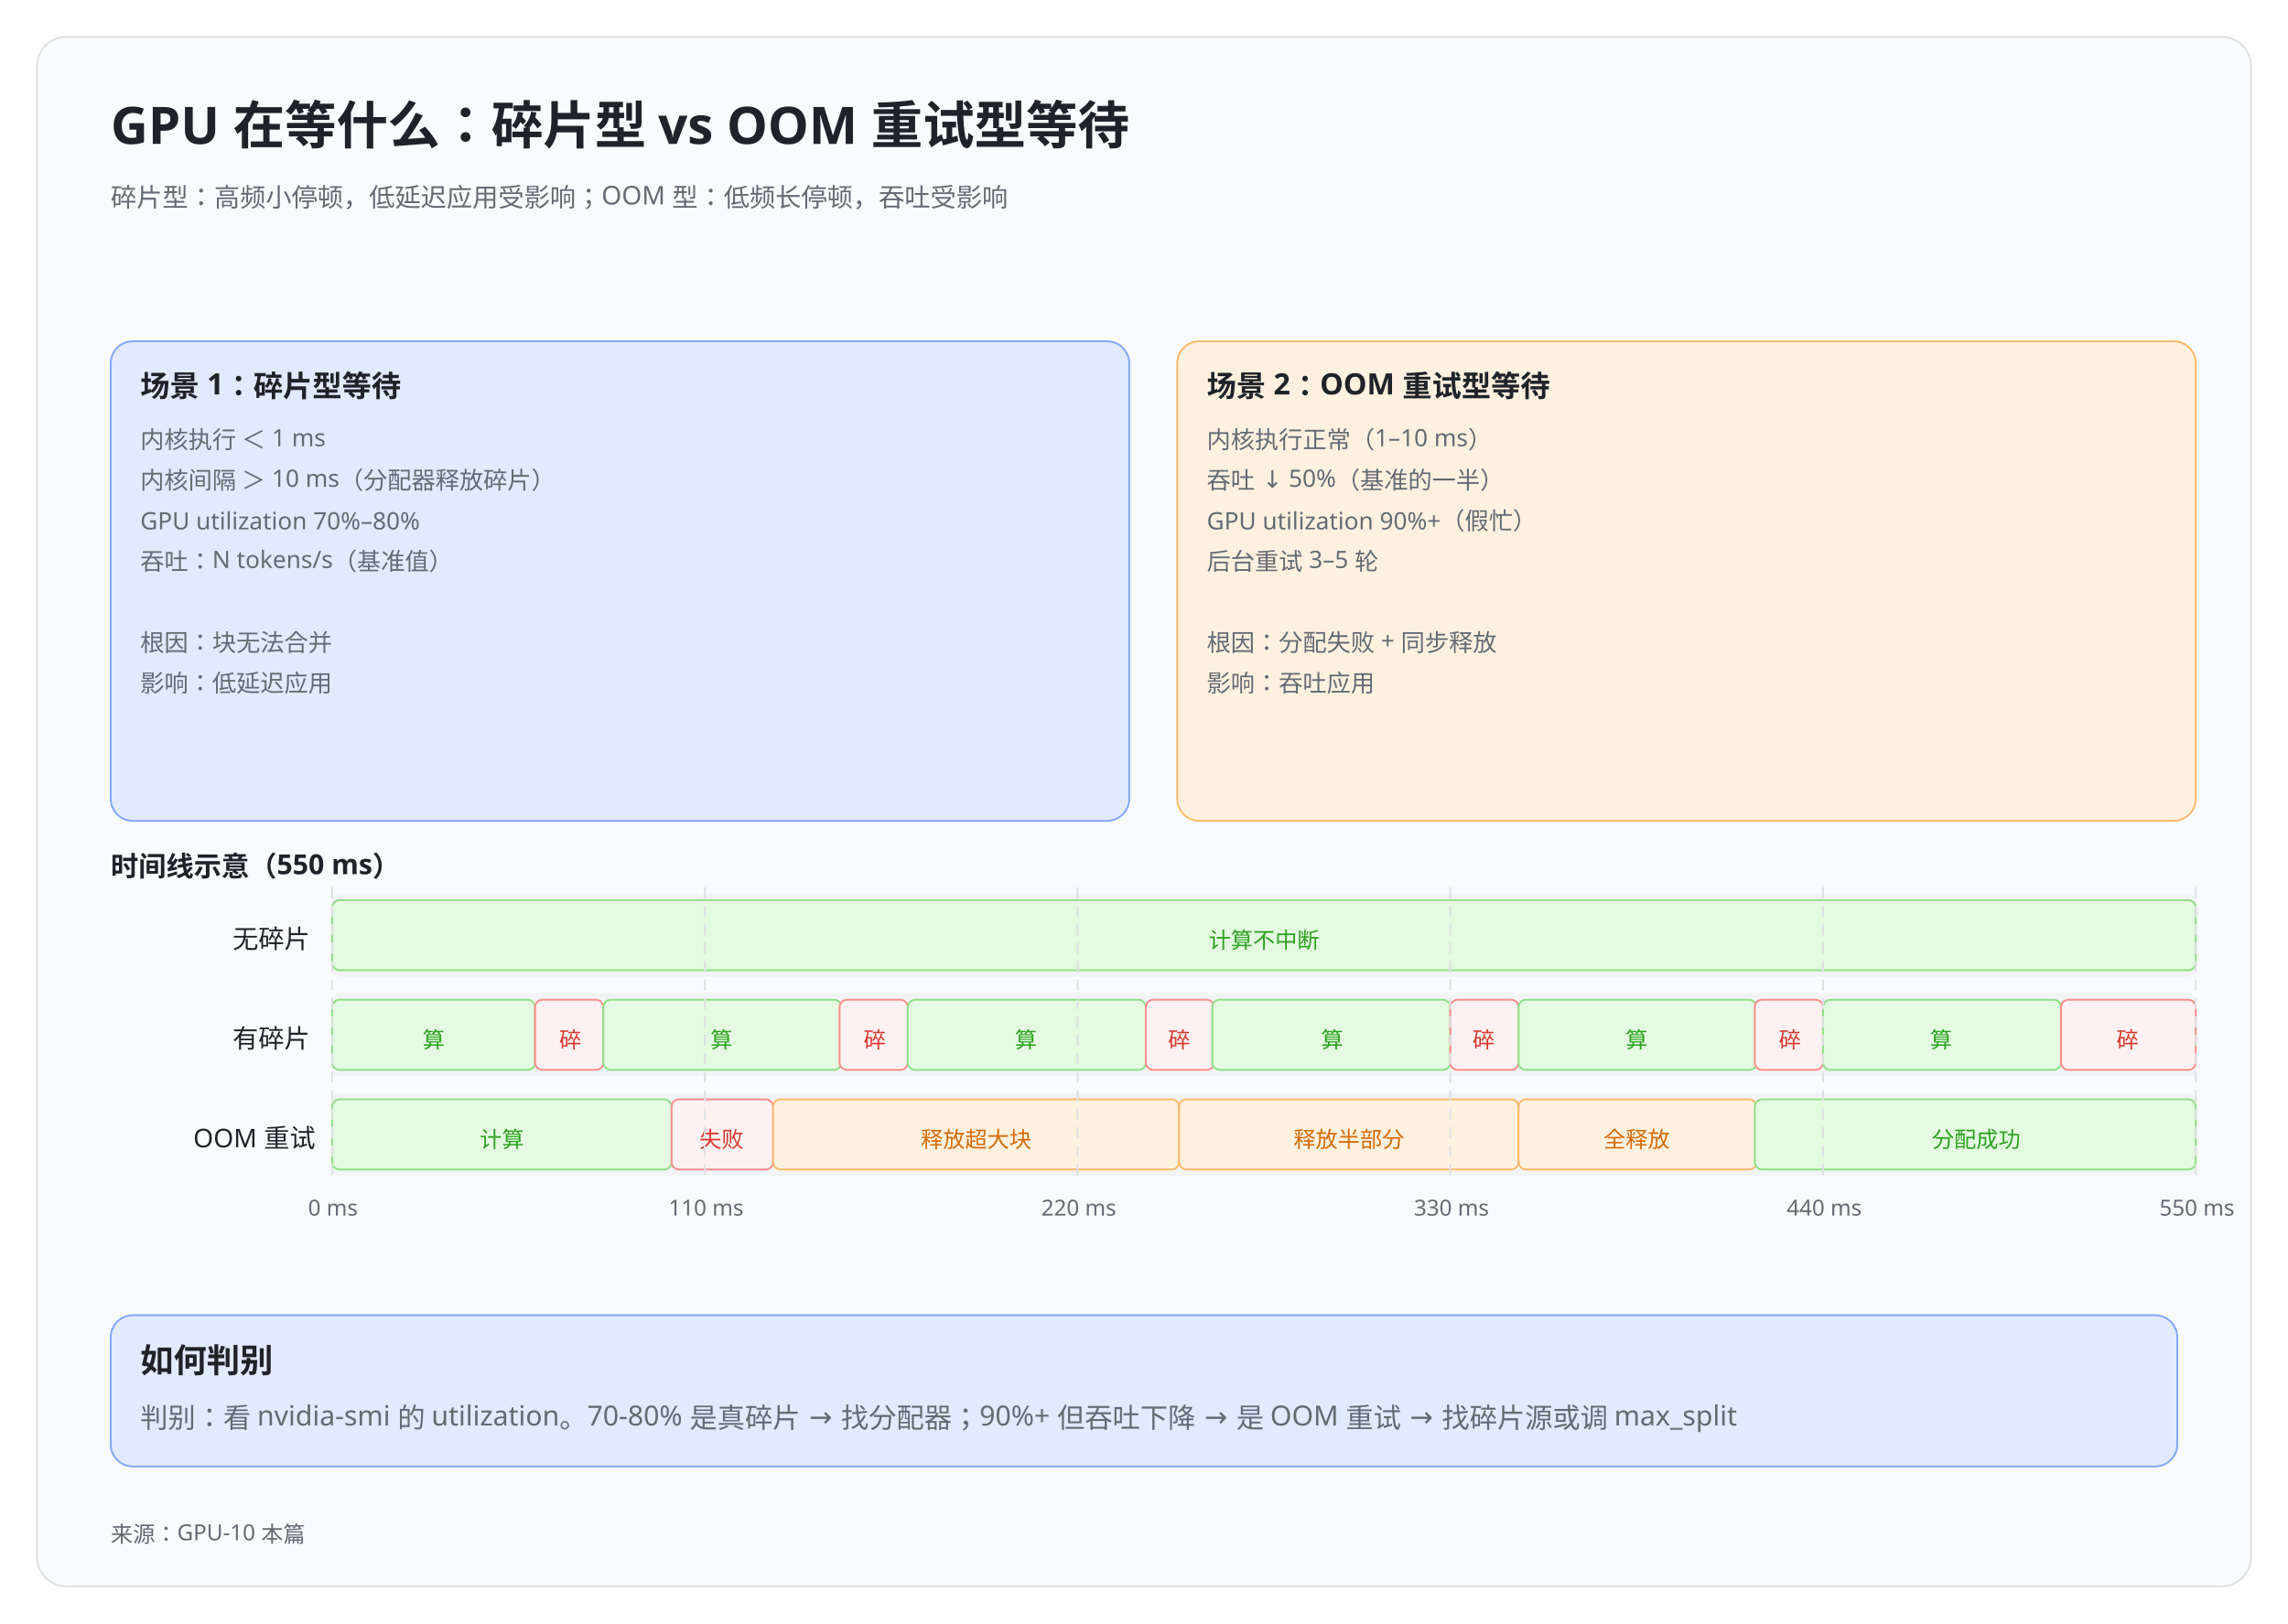
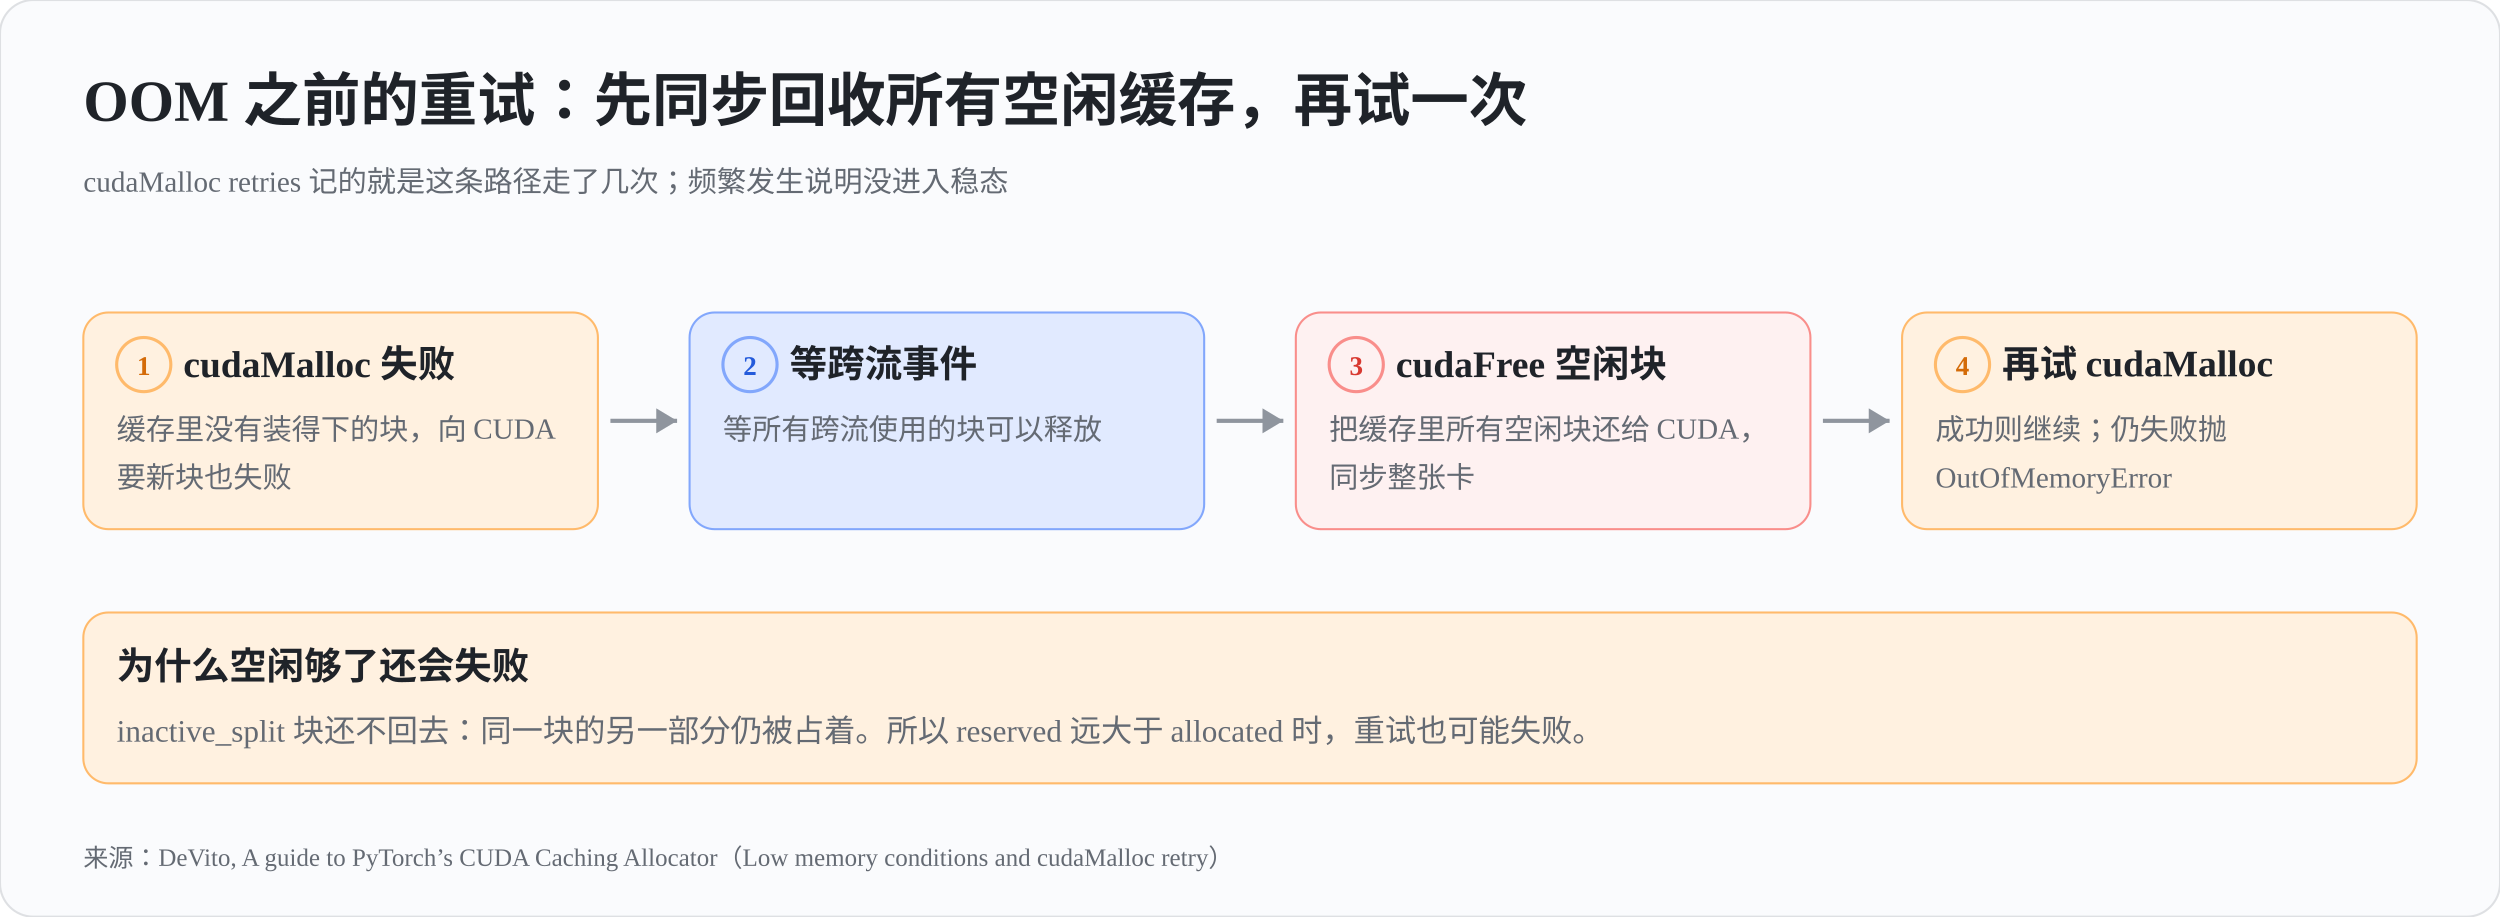
- <svg xmlns="http://www.w3.org/2000/svg" width="1240" height="880" viewBox="-20 -20 1240 880">
-   <g id="o2:1" transform="translate(0, 0)">
-     <rect x="0" y="0" width="1200" height="840" fill="#fafbfd" stroke="#dee0e3" stroke-width="1" rx="16" ry="16" />
-   </g>
-   <g id="a2:1" transform="translate(40, 25.058)">
-     <text font-size="28" font-family="Noto Sans SC, 'PingFang SC', 'Hiragino Sans GB', 'Microsoft YaHei', sans-serif" font-weight="bold" fill="#1f2329" text-anchor="start" dominant-baseline="alphabetic" x="0">
-       <tspan x="0" y="32.942">
-         <tspan x="0" text-anchor="start">GPU 在等什么：碎片型 vs OOM 重试型等待</tspan>
-       </tspan>
-     </text>
-   </g>
-   <g id="a2:2" transform="translate(40, 75.529)">
-     <text font-size="14" font-family="Noto Sans SC, 'PingFang SC', 'Hiragino Sans GB', 'Microsoft YaHei', sans-serif" font-weight="normal" fill="#646a73" text-anchor="start" dominant-baseline="alphabetic" x="0">
-       <tspan x="0" y="16.471">
-         <tspan x="0" text-anchor="start">碎片型：高频小停顿，低延迟应用受影响；OOM 型：低频长停顿，吞吐受影响</tspan>
-       </tspan>
-     </text>
-   </g>
-   <g id="o2:2" transform="translate(40, 165)">
-     <rect x="0" y="0" width="552" height="260" fill="#e1eaff" stroke="#82a7fc" stroke-width="1" rx="12" ry="12" />
-   </g>
-   <g id="a2:3" transform="translate(56, 176.176)">
-     <text font-size="16" font-family="Noto Sans SC, 'PingFang SC', 'Hiragino Sans GB', 'Microsoft YaHei', sans-serif" font-weight="bold" fill="#1f2329" text-anchor="start" dominant-baseline="alphabetic" x="0">
-       <tspan x="0" y="18.824">
-         <tspan x="0" text-anchor="start">场景 1：碎片型等待</tspan>
-       </tspan>
-     </text>
-   </g>
-   <g id="a2:4" transform="translate(56, 207.7055)">
-     <text font-size="13" font-family="Noto Sans SC, 'PingFang SC', 'Hiragino Sans GB', 'Microsoft YaHei', sans-serif" font-weight="normal" fill="#646a73" text-anchor="start" dominant-baseline="alphabetic" x="0">
-       <tspan x="0" y="15.295">
-         <tspan x="0" text-anchor="start">内核执行 ＜ 1 ms</tspan>
-       </tspan>
-     </text>
-   </g>
-   <g id="a2:5" transform="translate(56, 229.7055)">
-     <text font-size="13" font-family="Noto Sans SC, 'PingFang SC', 'Hiragino Sans GB', 'Microsoft YaHei', sans-serif" font-weight="normal" fill="#646a73" text-anchor="start" dominant-baseline="alphabetic" x="0">
-       <tspan x="0" y="15.295">
-         <tspan x="0" text-anchor="start">内核间隔 ＞ 10 ms（分配器释放碎片）</tspan>
-       </tspan>
-     </text>
-   </g>
-   <g id="a2:6" transform="translate(56, 251.7055)">
-     <text font-size="13" font-family="Noto Sans SC, 'PingFang SC', 'Hiragino Sans GB', 'Microsoft YaHei', sans-serif" font-weight="normal" fill="#646a73" text-anchor="start" dominant-baseline="alphabetic" x="0">
-       <tspan x="0" y="15.295">
-         <tspan x="0" text-anchor="start">GPU utilization 70%–80%</tspan>
-       </tspan>
-     </text>
-   </g>
-   <g id="a2:7" transform="translate(56, 273.7055)">
-     <text font-size="13" font-family="Noto Sans SC, 'PingFang SC', 'Hiragino Sans GB', 'Microsoft YaHei', sans-serif" font-weight="normal" fill="#646a73" text-anchor="start" dominant-baseline="alphabetic" x="0">
-       <tspan x="0" y="15.295">
-         <tspan x="0" text-anchor="start">吞吐：N tokens/s（基准值）</tspan>
-       </tspan>
-     </text>
-   </g>
-   <g id="a2:9" transform="translate(56, 317.7055)">
-     <text font-size="13" font-family="Noto Sans SC, 'PingFang SC', 'Hiragino Sans GB', 'Microsoft YaHei', sans-serif" font-weight="normal" fill="#646a73" text-anchor="start" dominant-baseline="alphabetic" x="0">
-       <tspan x="0" y="15.295">
-         <tspan x="0" text-anchor="start">根因：块无法合并</tspan>
-       </tspan>
-     </text>
-   </g>
-   <g id="a2:10" transform="translate(56, 339.7055)">
-     <text font-size="13" font-family="Noto Sans SC, 'PingFang SC', 'Hiragino Sans GB', 'Microsoft YaHei', sans-serif" font-weight="normal" fill="#646a73" text-anchor="start" dominant-baseline="alphabetic" x="0">
-       <tspan x="0" y="15.295">
-         <tspan x="0" text-anchor="start">影响：低延迟应用</tspan>
-       </tspan>
-     </text>
-   </g>
-   <g id="o2:3" transform="translate(618, 165)">
-     <rect x="0" y="0" width="552" height="260" fill="#fff1e0" stroke="#ffba6b" stroke-width="1" rx="12" ry="12" />
-   </g>
-   <g id="a2:11" transform="translate(634, 176.176)">
-     <text font-size="16" font-family="Noto Sans SC, 'PingFang SC', 'Hiragino Sans GB', 'Microsoft YaHei', sans-serif" font-weight="bold" fill="#1f2329" text-anchor="start" dominant-baseline="alphabetic" x="0">
-       <tspan x="0" y="18.824">
-         <tspan x="0" text-anchor="start">场景 2：OOM 重试型等待</tspan>
-       </tspan>
-     </text>
-   </g>
-   <g id="a2:12" transform="translate(634, 207.7055)">
-     <text font-size="13" font-family="Noto Sans SC, 'PingFang SC', 'Hiragino Sans GB', 'Microsoft YaHei', sans-serif" font-weight="normal" fill="#646a73" text-anchor="start" dominant-baseline="alphabetic" x="0">
-       <tspan x="0" y="15.295">
-         <tspan x="0" text-anchor="start">内核执行正常（1–10 ms）</tspan>
-       </tspan>
-     </text>
-   </g>
-   <g id="a2:13" transform="translate(634, 229.7055)">
-     <text font-size="13" font-family="Noto Sans SC, 'PingFang SC', 'Hiragino Sans GB', 'Microsoft YaHei', sans-serif" font-weight="normal" fill="#646a73" text-anchor="start" dominant-baseline="alphabetic" x="0">
-       <tspan x="0" y="15.295">
-         <tspan x="0" text-anchor="start">吞吐 ↓ 50%（基准的一半）</tspan>
-       </tspan>
-     </text>
-   </g>
-   <g id="a2:14" transform="translate(634, 251.7055)">
-     <text font-size="13" font-family="Noto Sans SC, 'PingFang SC', 'Hiragino Sans GB', 'Microsoft YaHei', sans-serif" font-weight="normal" fill="#646a73" text-anchor="start" dominant-baseline="alphabetic" x="0">
-       <tspan x="0" y="15.295">
-         <tspan x="0" text-anchor="start">GPU utilization 90%+（假忙）</tspan>
-       </tspan>
-     </text>
-   </g>
-   <g id="a2:15" transform="translate(634, 273.7055)">
-     <text font-size="13" font-family="Noto Sans SC, 'PingFang SC', 'Hiragino Sans GB', 'Microsoft YaHei', sans-serif" font-weight="normal" fill="#646a73" text-anchor="start" dominant-baseline="alphabetic" x="0">
-       <tspan x="0" y="15.295">
-         <tspan x="0" text-anchor="start">后台重试 3–5 轮</tspan>
-       </tspan>
-     </text>
-   </g>
-   <g id="a2:17" transform="translate(634, 317.7055)">
-     <text font-size="13" font-family="Noto Sans SC, 'PingFang SC', 'Hiragino Sans GB', 'Microsoft YaHei', sans-serif" font-weight="normal" fill="#646a73" text-anchor="start" dominant-baseline="alphabetic" x="0">
-       <tspan x="0" y="15.295">
-         <tspan x="0" text-anchor="start">根因：分配失败 + 同步释放</tspan>
-       </tspan>
-     </text>
-   </g>
-   <g id="a2:18" transform="translate(634, 339.7055)">
-     <text font-size="13" font-family="Noto Sans SC, 'PingFang SC', 'Hiragino Sans GB', 'Microsoft YaHei', sans-serif" font-weight="normal" fill="#646a73" text-anchor="start" dominant-baseline="alphabetic" x="0">
-       <tspan x="0" y="15.295">
-         <tspan x="0" text-anchor="start">影响：吞吐应用</tspan>
-       </tspan>
-     </text>
-   </g>
-   <g id="a2:19" transform="translate(40, 437.3525)">
-     <text font-size="15" font-family="Noto Sans SC, 'PingFang SC', 'Hiragino Sans GB', 'Microsoft YaHei', sans-serif" font-weight="bold" fill="#1f2329" text-anchor="start" dominant-baseline="alphabetic" x="0">
-       <tspan x="0" y="17.648">
-         <tspan x="0" text-anchor="start">时间线示意（550 ms）</tspan>
-       </tspan>
-     </text>
-   </g>
-   <g id="a2:20" transform="translate(106, 477.529)">
-     <text font-size="14" font-family="Noto Sans SC, 'PingFang SC', 'Hiragino Sans GB', 'Microsoft YaHei', sans-serif" font-weight="normal" fill="#1f2329" text-anchor="end" dominant-baseline="alphabetic" x="42">
-       <tspan x="42" y="16.471">
-         <tspan x="0" text-anchor="start">无碎片</tspan>
-       </tspan>
-     </text>
-   </g>
-   <g id="o2:4" transform="translate(160, 465)">
-     <rect x="0" y="0" width="1010" height="44" fill="#f2f3f5" stroke="#f2f3f5" stroke-width="1" rx="4" ry="4" />
-   </g>
-   <g id="o2:5" transform="translate(160, 468)">
-     <rect x="0" y="0" width="1010" height="38" fill="#e4fae1" stroke="#8ee085" stroke-width="1" rx="4" ry="4" />
-   </g>
-   <g id="a2:21" transform="translate(635, 479.882)">
-     <text font-size="12" font-family="Noto Sans SC, 'PingFang SC', 'Hiragino Sans GB', 'Microsoft YaHei', sans-serif" font-weight="normal" fill="#2ea121" text-anchor="middle" dominant-baseline="alphabetic" x="30">
-       <tspan x="30" y="14.118">
-         <tspan x="0" text-anchor="start">计算不中断</tspan>
-       </tspan>
-     </text>
-   </g>
-   <g id="a2:22" transform="translate(106, 531.529)">
-     <text font-size="14" font-family="Noto Sans SC, 'PingFang SC', 'Hiragino Sans GB', 'Microsoft YaHei', sans-serif" font-weight="normal" fill="#1f2329" text-anchor="end" dominant-baseline="alphabetic" x="42">
-       <tspan x="42" y="16.471">
-         <tspan x="0" text-anchor="start">有碎片</tspan>
-       </tspan>
-     </text>
-   </g>
-   <g id="o2:6" transform="translate(160, 519)">
-     <rect x="0" y="0" width="1010" height="44" fill="#f2f3f5" stroke="#f2f3f5" stroke-width="1" rx="4" ry="4" />
-   </g>
-   <g id="o2:7" transform="translate(160, 522)">
-     <rect x="0" y="0" width="110" height="38" fill="#e4fae1" stroke="#8ee085" stroke-width="1" rx="4" ry="4" />
-   </g>
-   <g id="a2:23" transform="translate(209, 533.882)">
-     <text font-size="12" font-family="Noto Sans SC, 'PingFang SC', 'Hiragino Sans GB', 'Microsoft YaHei', sans-serif" font-weight="normal" fill="#2ea121" text-anchor="middle" dominant-baseline="alphabetic" x="6">
-       <tspan x="6" y="14.118">
-         <tspan x="0" text-anchor="start">算</tspan>
-       </tspan>
-     </text>
-   </g>
-   <g id="o2:8" transform="translate(270, 522)">
-     <rect x="0" y="0" width="37" height="38" fill="#fef1f1" stroke="#f98e8b" stroke-width="1" rx="4" ry="4" />
-   </g>
-   <g id="a2:24" transform="translate(283, 533.882)">
-     <text font-size="12" font-family="Noto Sans SC, 'PingFang SC', 'Hiragino Sans GB', 'Microsoft YaHei', sans-serif" font-weight="normal" fill="#d83931" text-anchor="middle" dominant-baseline="alphabetic" x="6">
-       <tspan x="6" y="14.118">
-         <tspan x="0" text-anchor="start">碎</tspan>
-       </tspan>
-     </text>
-   </g>
-   <g id="o2:9" transform="translate(307, 522)">
-     <rect x="0" y="0" width="129" height="38" fill="#e4fae1" stroke="#8ee085" stroke-width="1" rx="4" ry="4" />
-   </g>
-   <g id="a2:25" transform="translate(365, 533.882)">
-     <text font-size="12" font-family="Noto Sans SC, 'PingFang SC', 'Hiragino Sans GB', 'Microsoft YaHei', sans-serif" font-weight="normal" fill="#2ea121" text-anchor="middle" dominant-baseline="alphabetic" x="6">
-       <tspan x="6" y="14.118">
-         <tspan x="0" text-anchor="start">算</tspan>
-       </tspan>
-     </text>
-   </g>
-   <g id="o2:10" transform="translate(435, 522)">
-     <rect x="0" y="0" width="37" height="38" fill="#fef1f1" stroke="#f98e8b" stroke-width="1" rx="4" ry="4" />
-   </g>
-   <g id="a2:26" transform="translate(448, 533.882)">
-     <text font-size="12" font-family="Noto Sans SC, 'PingFang SC', 'Hiragino Sans GB', 'Microsoft YaHei', sans-serif" font-weight="normal" fill="#d83931" text-anchor="middle" dominant-baseline="alphabetic" x="6">
-       <tspan x="6" y="14.118">
-         <tspan x="0" text-anchor="start">碎</tspan>
-       </tspan>
-     </text>
-   </g>
-   <g id="o2:11" transform="translate(472, 522)">
-     <rect x="0" y="0" width="129" height="38" fill="#e4fae1" stroke="#8ee085" stroke-width="1" rx="4" ry="4" />
-   </g>
-   <g id="a2:27" transform="translate(530, 533.882)">
-     <text font-size="12" font-family="Noto Sans SC, 'PingFang SC', 'Hiragino Sans GB', 'Microsoft YaHei', sans-serif" font-weight="normal" fill="#2ea121" text-anchor="middle" dominant-baseline="alphabetic" x="6">
-       <tspan x="6" y="14.118">
-         <tspan x="0" text-anchor="start">算</tspan>
-       </tspan>
-     </text>
-   </g>
-   <g id="o2:12" transform="translate(601, 522)">
-     <rect x="0" y="0" width="37" height="38" fill="#fef1f1" stroke="#f98e8b" stroke-width="1" rx="4" ry="4" />
-   </g>
-   <g id="a2:28" transform="translate(613, 533.882)">
-     <text font-size="12" font-family="Noto Sans SC, 'PingFang SC', 'Hiragino Sans GB', 'Microsoft YaHei', sans-serif" font-weight="normal" fill="#d83931" text-anchor="middle" dominant-baseline="alphabetic" x="6">
-       <tspan x="6" y="14.118">
-         <tspan x="0" text-anchor="start">碎</tspan>
-       </tspan>
-     </text>
-   </g>
-   <g id="o2:13" transform="translate(637, 522)">
-     <rect x="0" y="0" width="129" height="38" fill="#e4fae1" stroke="#8ee085" stroke-width="1" rx="4" ry="4" />
-   </g>
-   <g id="a2:29" transform="translate(696, 533.882)">
-     <text font-size="12" font-family="Noto Sans SC, 'PingFang SC', 'Hiragino Sans GB', 'Microsoft YaHei', sans-serif" font-weight="normal" fill="#2ea121" text-anchor="middle" dominant-baseline="alphabetic" x="6">
-       <tspan x="6" y="14.118">
-         <tspan x="0" text-anchor="start">算</tspan>
-       </tspan>
-     </text>
-   </g>
-   <g id="o2:14" transform="translate(766, 522)">
-     <rect x="0" y="0" width="37" height="38" fill="#fef1f1" stroke="#f98e8b" stroke-width="1" rx="4" ry="4" />
-   </g>
-   <g id="a2:30" transform="translate(778, 533.882)">
-     <text font-size="12" font-family="Noto Sans SC, 'PingFang SC', 'Hiragino Sans GB', 'Microsoft YaHei', sans-serif" font-weight="normal" fill="#d83931" text-anchor="middle" dominant-baseline="alphabetic" x="6">
-       <tspan x="6" y="14.118">
-         <tspan x="0" text-anchor="start">碎</tspan>
-       </tspan>
-     </text>
-   </g>
-   <g id="o2:15" transform="translate(803, 522)">
-     <rect x="0" y="0" width="129" height="38" fill="#e4fae1" stroke="#8ee085" stroke-width="1" rx="4" ry="4" />
-   </g>
-   <g id="a2:31" transform="translate(861, 533.882)">
-     <text font-size="12" font-family="Noto Sans SC, 'PingFang SC', 'Hiragino Sans GB', 'Microsoft YaHei', sans-serif" font-weight="normal" fill="#2ea121" text-anchor="middle" dominant-baseline="alphabetic" x="6">
-       <tspan x="6" y="14.118">
-         <tspan x="0" text-anchor="start">算</tspan>
-       </tspan>
-     </text>
-   </g>
-   <g id="o2:16" transform="translate(931, 522)">
-     <rect x="0" y="0" width="37" height="38" fill="#fef1f1" stroke="#f98e8b" stroke-width="1" rx="4" ry="4" />
-   </g>
-   <g id="a2:32" transform="translate(944, 533.882)">
-     <text font-size="12" font-family="Noto Sans SC, 'PingFang SC', 'Hiragino Sans GB', 'Microsoft YaHei', sans-serif" font-weight="normal" fill="#d83931" text-anchor="middle" dominant-baseline="alphabetic" x="6">
-       <tspan x="6" y="14.118">
-         <tspan x="0" text-anchor="start">碎</tspan>
-       </tspan>
-     </text>
-   </g>
-   <g id="o2:17" transform="translate(968, 522)">
-     <rect x="0" y="0" width="129" height="38" fill="#e4fae1" stroke="#8ee085" stroke-width="1" rx="4" ry="4" />
-   </g>
-   <g id="a2:33" transform="translate(1026, 533.882)">
-     <text font-size="12" font-family="Noto Sans SC, 'PingFang SC', 'Hiragino Sans GB', 'Microsoft YaHei', sans-serif" font-weight="normal" fill="#2ea121" text-anchor="middle" dominant-baseline="alphabetic" x="6">
-       <tspan x="6" y="14.118">
-         <tspan x="0" text-anchor="start">算</tspan>
-       </tspan>
-     </text>
-   </g>
-   <g id="o2:18" transform="translate(1097, 522)">
-     <rect x="0" y="0" width="73" height="38" fill="#fef1f1" stroke="#f98e8b" stroke-width="1" rx="4" ry="4" />
-   </g>
-   <g id="a2:34" transform="translate(1127, 533.882)">
-     <text font-size="12" font-family="Noto Sans SC, 'PingFang SC', 'Hiragino Sans GB', 'Microsoft YaHei', sans-serif" font-weight="normal" fill="#d83931" text-anchor="middle" dominant-baseline="alphabetic" x="6">
-       <tspan x="6" y="14.118">
-         <tspan x="0" text-anchor="start">碎</tspan>
-       </tspan>
-     </text>
-   </g>
-   <g id="a2:35" transform="translate(81, 585.529)">
-     <text font-size="14" font-family="Noto Sans SC, 'PingFang SC', 'Hiragino Sans GB', 'Microsoft YaHei', sans-serif" font-weight="normal" fill="#1f2329" text-anchor="end" dominant-baseline="alphabetic" x="67">
-       <tspan x="67" y="16.471">
-         <tspan x="3.72" text-anchor="start">OOM 重试</tspan>
-       </tspan>
-     </text>
-   </g>
-   <g id="o2:19" transform="translate(160, 573)">
-     <rect x="0" y="0" width="1010" height="44" fill="#f2f3f5" stroke="#f2f3f5" stroke-width="1" rx="4" ry="4" />
-   </g>
-   <g id="o2:20" transform="translate(160, 576)">
-     <rect x="0" y="0" width="184" height="38" fill="#e4fae1" stroke="#8ee085" stroke-width="1" rx="4" ry="4" />
-   </g>
-   <g id="a2:36" transform="translate(240, 587.882)">
-     <text font-size="12" font-family="Noto Sans SC, 'PingFang SC', 'Hiragino Sans GB', 'Microsoft YaHei', sans-serif" font-weight="normal" fill="#2ea121" text-anchor="middle" dominant-baseline="alphabetic" x="12">
-       <tspan x="12" y="14.118">
-         <tspan x="0" text-anchor="start">计算</tspan>
-       </tspan>
-     </text>
-   </g>
-   <g id="o2:21" transform="translate(344, 576)">
-     <rect x="0" y="0" width="55" height="38" fill="#fef1f1" stroke="#f98e8b" stroke-width="1" rx="4" ry="4" />
-   </g>
-   <g id="a2:37" transform="translate(359, 587.882)">
-     <text font-size="12" font-family="Noto Sans SC, 'PingFang SC', 'Hiragino Sans GB', 'Microsoft YaHei', sans-serif" font-weight="normal" fill="#d83931" text-anchor="middle" dominant-baseline="alphabetic" x="12">
-       <tspan x="12" y="14.118">
-         <tspan x="0" text-anchor="start">失败</tspan>
-       </tspan>
-     </text>
-   </g>
-   <g id="o2:22" transform="translate(399, 576)">
-     <rect x="0" y="0" width="220" height="38" fill="#fff1e0" stroke="#ffba6b" stroke-width="1" rx="4" ry="4" />
-   </g>
-   <g id="a2:38" transform="translate(479, 587.882)">
-     <text font-size="12" font-family="Noto Sans SC, 'PingFang SC', 'Hiragino Sans GB', 'Microsoft YaHei', sans-serif" font-weight="normal" fill="#d46b08" text-anchor="middle" dominant-baseline="alphabetic" x="30">
-       <tspan x="30" y="14.118">
-         <tspan x="0" text-anchor="start">释放超大块</tspan>
-       </tspan>
-     </text>
-   </g>
-   <g id="o2:23" transform="translate(619, 576)">
-     <rect x="0" y="0" width="184" height="38" fill="#fff1e0" stroke="#ffba6b" stroke-width="1" rx="4" ry="4" />
-   </g>
-   <g id="a2:39" transform="translate(681, 587.882)">
-     <text font-size="12" font-family="Noto Sans SC, 'PingFang SC', 'Hiragino Sans GB', 'Microsoft YaHei', sans-serif" font-weight="normal" fill="#d46b08" text-anchor="middle" dominant-baseline="alphabetic" x="30">
-       <tspan x="30" y="14.118">
-         <tspan x="0" text-anchor="start">释放半部分</tspan>
-       </tspan>
-     </text>
-   </g>
-   <g id="o2:24" transform="translate(803, 576)">
-     <rect x="0" y="0" width="129" height="38" fill="#fff1e0" stroke="#ffba6b" stroke-width="1" rx="4" ry="4" />
-   </g>
-   <g id="a2:40" transform="translate(849, 587.882)">
-     <text font-size="12" font-family="Noto Sans SC, 'PingFang SC', 'Hiragino Sans GB', 'Microsoft YaHei', sans-serif" font-weight="normal" fill="#d46b08" text-anchor="middle" dominant-baseline="alphabetic" x="18">
-       <tspan x="18" y="14.118">
-         <tspan x="0" text-anchor="start">全释放</tspan>
-       </tspan>
-     </text>
-   </g>
-   <g id="o2:25" transform="translate(931, 576)">
-     <rect x="0" y="0" width="239" height="38" fill="#e4fae1" stroke="#8ee085" stroke-width="1" rx="4" ry="4" />
-   </g>
-   <g id="a2:41" transform="translate(1027, 587.882)">
-     <text font-size="12" font-family="Noto Sans SC, 'PingFang SC', 'Hiragino Sans GB', 'Microsoft YaHei', sans-serif" font-weight="normal" fill="#2ea121" text-anchor="middle" dominant-baseline="alphabetic" x="24">
-       <tspan x="24" y="14.118">
-         <tspan x="0" text-anchor="start">分配成功</tspan>
-       </tspan>
-     </text>
-   </g>
-   <g id="c2:1" transform="translate(160, 461)">
-     <path fill="none" stroke="#dee0e3" stroke-width="1" stroke-dasharray="6 4" d="M 0 0 L 0 160" />
-   </g>
-   <g id="a2:42" transform="translate(146.5, 624.882)">
-     <text font-size="12" font-family="Noto Sans SC, 'PingFang SC', 'Hiragino Sans GB', 'Microsoft YaHei', sans-serif" font-weight="normal" fill="#646a73" text-anchor="middle" dominant-baseline="alphabetic" x="13.5">
-       <tspan x="13.5" y="14.118">
-         <tspan x="0.46" text-anchor="start">0 ms</tspan>
-       </tspan>
-     </text>
-   </g>
-   <g id="c2:2" transform="translate(362, 461)">
-     <path fill="none" stroke="#dee0e3" stroke-width="1" stroke-dasharray="6 4" d="M 0 0 L 0 160" />
-   </g>
-   <g id="a2:43" transform="translate(341.5, 624.882)">
-     <text font-size="12" font-family="Noto Sans SC, 'PingFang SC', 'Hiragino Sans GB', 'Microsoft YaHei', sans-serif" font-weight="normal" fill="#646a73" text-anchor="middle" dominant-baseline="alphabetic" x="20.5">
-       <tspan x="20.5" y="14.118">
-         <tspan x="0.8" text-anchor="start">110 ms</tspan>
-       </tspan>
-     </text>
-   </g>
-   <g id="c2:3" transform="translate(564, 461)">
-     <path fill="none" stroke="#dee0e3" stroke-width="1" stroke-dasharray="6 4" d="M 0 0 L 0 160" />
-   </g>
-   <g id="a2:44" transform="translate(543.5, 624.882)">
-     <text font-size="12" font-family="Noto Sans SC, 'PingFang SC', 'Hiragino Sans GB', 'Microsoft YaHei', sans-serif" font-weight="normal" fill="#646a73" text-anchor="middle" dominant-baseline="alphabetic" x="20.5">
-       <tspan x="20.5" y="14.118">
-         <tspan x="0.8" text-anchor="start">220 ms</tspan>
-       </tspan>
-     </text>
-   </g>
-   <g id="c2:4" transform="translate(766, 461)">
-     <path fill="none" stroke="#dee0e3" stroke-width="1" stroke-dasharray="6 4" d="M 0 0 L 0 160" />
-   </g>
-   <g id="a2:45" transform="translate(745.5, 624.882)">
-     <text font-size="12" font-family="Noto Sans SC, 'PingFang SC', 'Hiragino Sans GB', 'Microsoft YaHei', sans-serif" font-weight="normal" fill="#646a73" text-anchor="middle" dominant-baseline="alphabetic" x="20.5">
-       <tspan x="20.5" y="14.118">
-         <tspan x="0.8" text-anchor="start">330 ms</tspan>
-       </tspan>
-     </text>
-   </g>
-   <g id="c2:5" transform="translate(968, 461)">
-     <path fill="none" stroke="#dee0e3" stroke-width="1" stroke-dasharray="6 4" d="M 0 0 L 0 160" />
-   </g>
-   <g id="a2:46" transform="translate(947.5, 624.882)">
-     <text font-size="12" font-family="Noto Sans SC, 'PingFang SC', 'Hiragino Sans GB', 'Microsoft YaHei', sans-serif" font-weight="normal" fill="#646a73" text-anchor="middle" dominant-baseline="alphabetic" x="20.5">
-       <tspan x="20.5" y="14.118">
-         <tspan x="0.8" text-anchor="start">440 ms</tspan>
-       </tspan>
-     </text>
-   </g>
-   <g id="c2:6" transform="translate(1170, 461)">
-     <path fill="none" stroke="#dee0e3" stroke-width="1" stroke-dasharray="6 4" d="M 0 0 L 0 160" />
-   </g>
-   <g id="a2:47" transform="translate(1149.5, 624.882)">
-     <text font-size="12" font-family="Noto Sans SC, 'PingFang SC', 'Hiragino Sans GB', 'Microsoft YaHei', sans-serif" font-weight="normal" fill="#646a73" text-anchor="middle" dominant-baseline="alphabetic" x="20.5">
-       <tspan x="20.5" y="14.118">
-         <tspan x="0.8" text-anchor="start">550 ms</tspan>
-       </tspan>
-     </text>
-   </g>
-   <g id="o2:26" transform="translate(40, 693)">
-     <rect x="0" y="0" width="1120" height="82" fill="#e1eaff" stroke="#82a7fc" stroke-width="1" rx="12" ry="12" />
-   </g>
-   <g id="a2:48" transform="translate(56, 702.823)">
-     <text font-size="18" font-family="Noto Sans SC, 'PingFang SC', 'Hiragino Sans GB', 'Microsoft YaHei', sans-serif" font-weight="bold" fill="#1f2329" text-anchor="start" dominant-baseline="alphabetic" x="0">
-       <tspan x="0" y="21.177">
-         <tspan x="0" text-anchor="start">如何判别</tspan>
-       </tspan>
-     </text>
-   </g>
-   <g id="a2:49" transform="translate(56, 736.3525)">
-     <text font-size="15" font-family="Noto Sans SC, 'PingFang SC', 'Hiragino Sans GB', 'Microsoft YaHei', sans-serif" font-weight="normal" fill="#646a73" text-anchor="start" dominant-baseline="alphabetic" x="0">
-       <tspan x="0" y="17.648">
-         <tspan x="0" text-anchor="start">判别：看 nvidia-smi 的 utilization。70-80% 是真碎片 → 找分配器；90%+ 但吞吐下降 → 是 OOM 重试 → 找碎片源或调 max_split</tspan>
-       </tspan>
-     </text>
-   </g>
-   <g id="a2:50" transform="translate(40, 801.882)">
-     <text font-size="12" font-family="Noto Sans SC, 'PingFang SC', 'Hiragino Sans GB', 'Microsoft YaHei', sans-serif" font-weight="normal" fill="#646a73" text-anchor="start" dominant-baseline="alphabetic" x="0">
-       <tspan x="0" y="14.118">
-         <tspan x="0" text-anchor="start">来源：GPU-10 本篇</tspan>
-       </tspan>
-     </text>
-   </g>
+ <svg xmlns="http://www.w3.org/2000/svg" viewBox="0 0 1200 440" width="1200" height="440">
+   <rect x="0" y="0" width="1200" height="440" rx="16" fill="#FAFBFD" stroke="#DEE0E3" />
+   <text x="40" y="58" font-size="28" fill="#1F2329" font-weight="bold">OOM 之前的重试：先同步回收所有空闲缓存，再试一次</text>
+   <text x="40" y="92" font-size="14" fill="#646A73">cudaMalloc retries 记的就是这条路径走了几次；频繁发生说明没进入稳态</text>
+   <rect x="40" y="150" width="247" height="104" rx="12" fill="#FFF1E0" stroke="#FFBA6B" stroke-width="1" />
+   <circle cx="69" cy="175" r="13" fill="#FFF1E0" stroke="#FFBA6B" stroke-width="1.5" />
+   <text x="69" y="180" font-size="13" fill="#D46B08" font-weight="bold" text-anchor="middle">1</text>
+   <text x="88" y="181" font-size="18" fill="#1F2329" font-weight="bold">cudaMalloc 失败</text>
+   <text x="56" y="211" font-size="14" fill="#646A73">缓存里没有装得下的块，向 CUDA</text>
+   <text x="56" y="234" font-size="14" fill="#646A73">要新块也失败</text>
+   <polyline points="293,202 325,202" fill="none" stroke="#8F959E" stroke-width="2" />
+   <polygon points="315,196 325,202 315,208" fill="#8F959E" />
+   <rect x="331" y="150" width="247" height="104" rx="12" fill="#E1EAFF" stroke="#82A7FC" stroke-width="1" />
+   <circle cx="360" cy="175" r="13" fill="#E1EAFF" stroke="#82A7FC" stroke-width="1.5" />
+   <text x="360" y="180" font-size="13" fill="#245BDB" font-weight="bold" text-anchor="middle">2</text>
+   <text x="379" y="181" font-size="18" fill="#1F2329" font-weight="bold">等跨流事件</text>
+   <text x="347" y="211" font-size="14" fill="#646A73">等所有跨流使用的块可以释放</text>
+   <polyline points="584,202 616,202" fill="none" stroke="#8F959E" stroke-width="2" />
+   <polygon points="606,196 616,202 606,208" fill="#8F959E" />
+   <rect x="622" y="150" width="247" height="104" rx="12" fill="#FEF1F1" stroke="#F98E8B" stroke-width="1" />
+   <circle cx="651" cy="175" r="13" fill="#FEF1F1" stroke="#F98E8B" stroke-width="1.5" />
+   <text x="651" y="180" font-size="13" fill="#D83931" font-weight="bold" text-anchor="middle">3</text>
+   <text x="670" y="181" font-size="18" fill="#1F2329" font-weight="bold">cudaFree 空闲块</text>
+   <text x="638" y="211" font-size="14" fill="#646A73">把缓存里所有空闲块还给 CUDA，</text>
+   <text x="638" y="234" font-size="14" fill="#646A73">同步整张卡</text>
+   <polyline points="875,202 907,202" fill="none" stroke="#8F959E" stroke-width="2" />
+   <polygon points="897,196 907,202 897,208" fill="#8F959E" />
+   <rect x="913" y="150" width="247" height="104" rx="12" fill="#FFF1E0" stroke="#FFBA6B" stroke-width="1" />
+   <circle cx="942" cy="175" r="13" fill="#FFF1E0" stroke="#FFBA6B" stroke-width="1.5" />
+   <text x="942" y="180" font-size="13" fill="#D46B08" font-weight="bold" text-anchor="middle">4</text>
+   <text x="961" y="181" font-size="18" fill="#1F2329" font-weight="bold">再试 cudaMalloc</text>
+   <text x="929" y="211" font-size="14" fill="#646A73">成功则继续；仍失败抛</text>
+   <text x="929" y="234" font-size="14" fill="#646A73">OutOfMemoryError</text>
+   <rect x="40" y="294" width="1120" height="82" rx="12" fill="#FFF1E0" stroke="#FFBA6B" stroke-width="1" />
+   <text x="56" y="326" font-size="18" fill="#1F2329" font-weight="bold">为什么空闲够了还会失败</text>
+   <text x="56" y="356" font-size="15" fill="#646A73">inactive_split 块还不回去：同一块的另一部分仍被占着。所以 reserved 远大于 allocated 时，重试也可能失败。</text>
+   <text x="40" y="416" font-size="12" fill="#646A73">来源：DeVito, A guide to PyTorch’s CUDA Caching Allocator（Low memory conditions and cudaMalloc retry）</text>
</svg>
